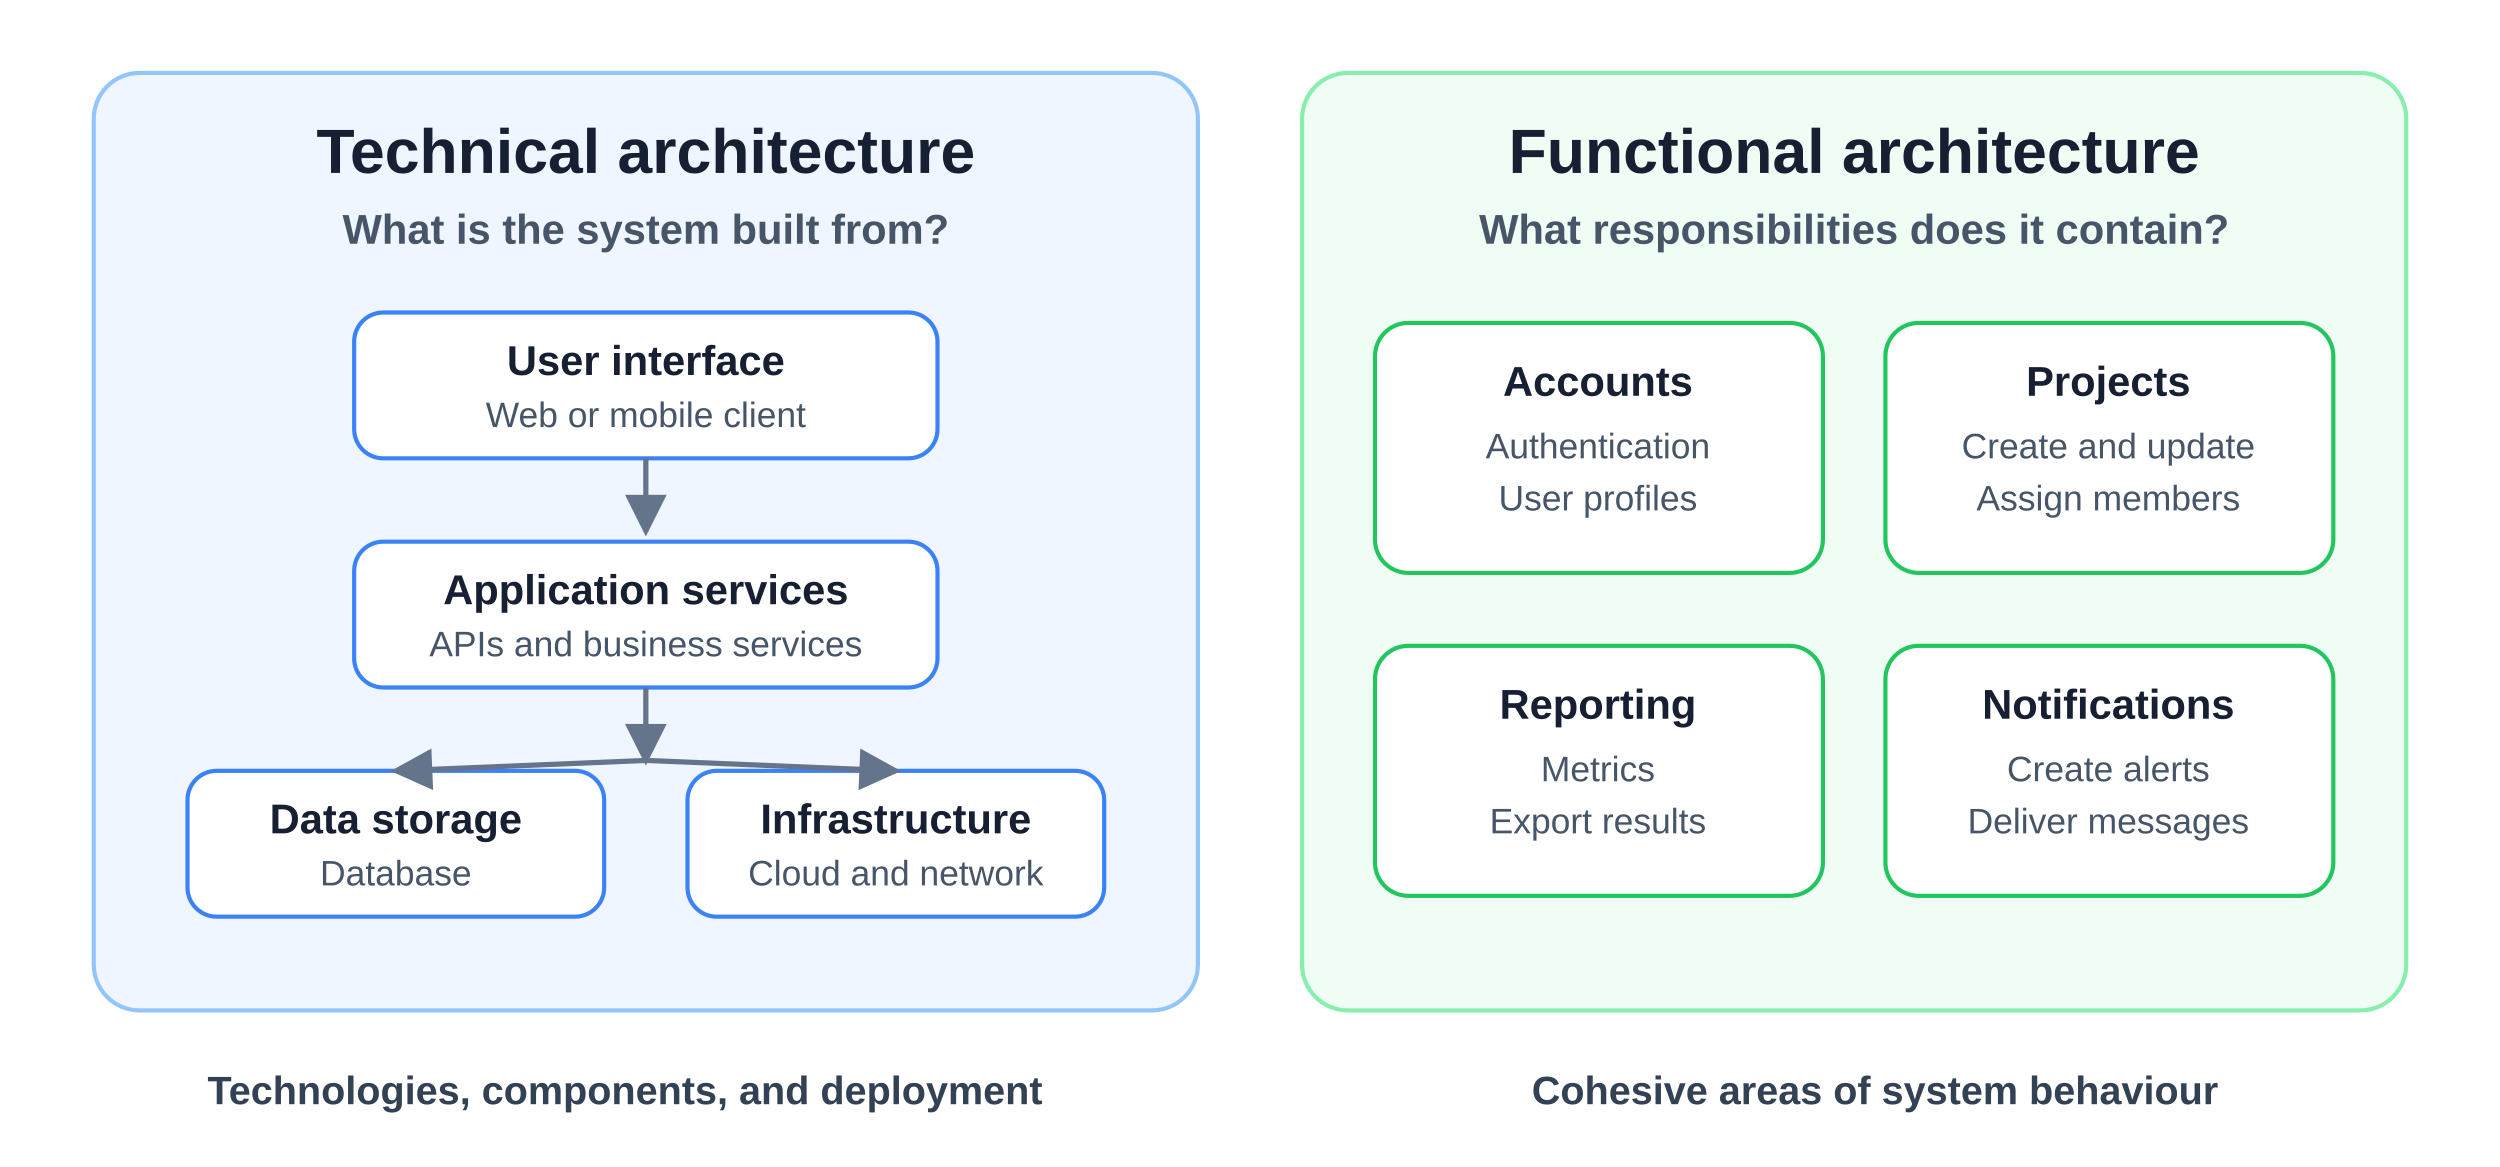
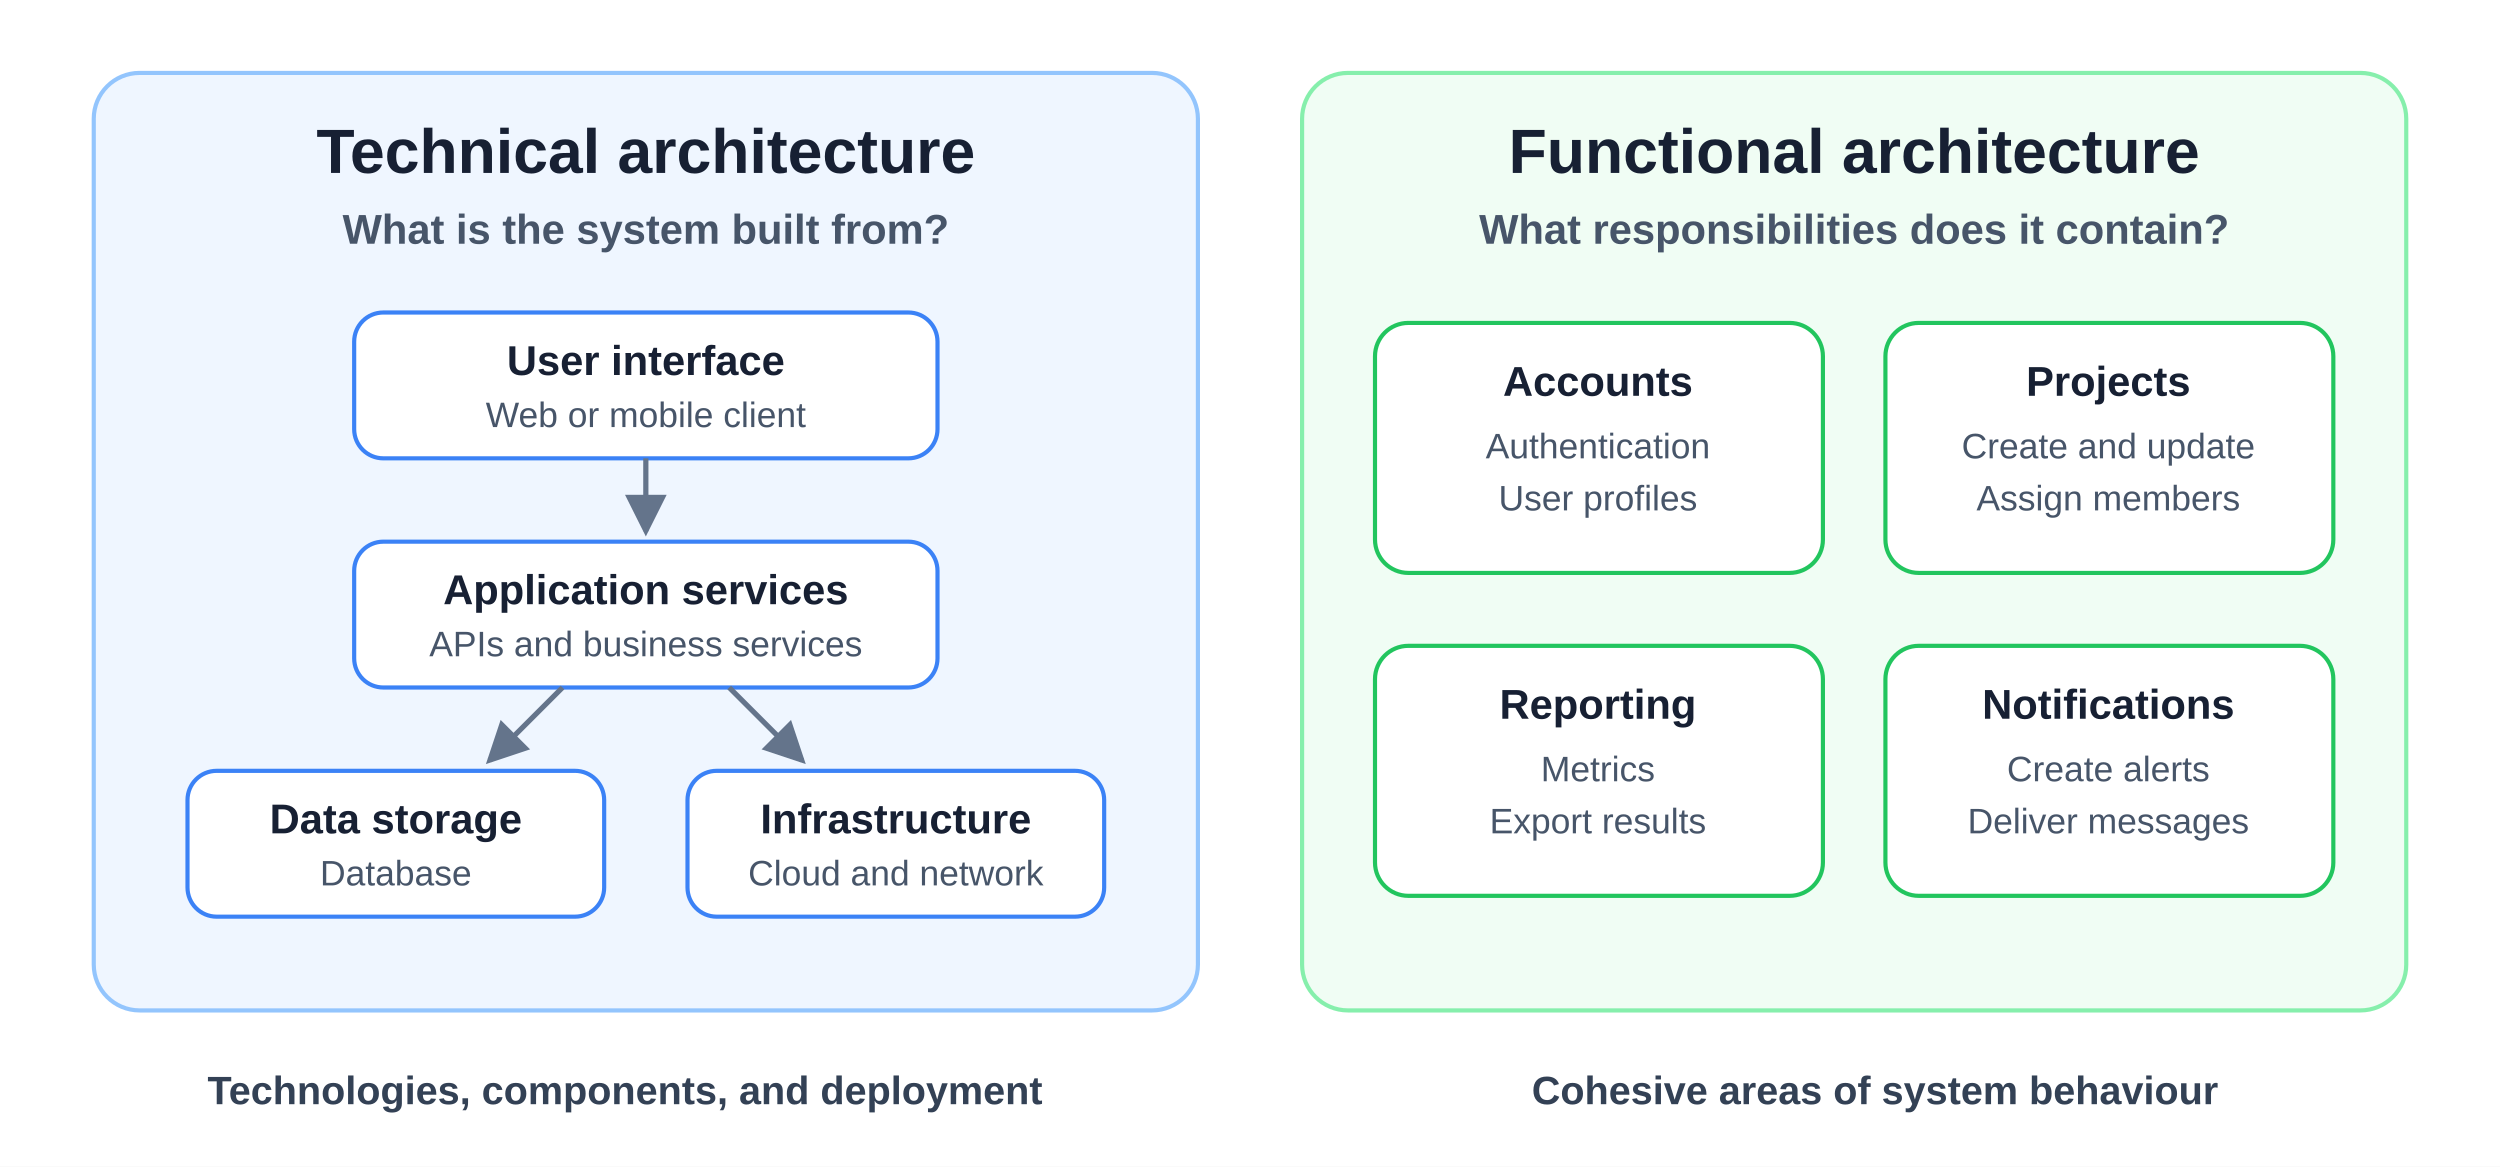
<svg xmlns="http://www.w3.org/2000/svg" width="1200" height="560" viewBox="0 0 1200 560" role="img" aria-labelledby="title desc">
  <defs>
    <marker id="arrow" markerWidth="8" markerHeight="8" refX="7" refY="4" orient="auto">
      <path d="M 0 0 L 8 4 L 0 8 z" fill="#64748b" />
    </marker>
    <style>
      .title { font: 700 30px Arial, sans-serif; fill: #172033; }
      .question { font: 600 20px Arial, sans-serif; fill: #475569; }
      .box-title { font: 700 20px Arial, sans-serif; fill: #172033; }
      .body { font: 17px Arial, sans-serif; fill: #475569; }
      .footer { font: 600 19px Arial, sans-serif; fill: #334155; }
    </style>
  </defs>
  <rect width="1200" height="560" fill="#ffffff" />
  <g transform="translate(45 35)">
    <rect width="530" height="450" rx="22" fill="#eff6ff" stroke="#93c5fd" stroke-width="2" />
    <text x="265" y="48" text-anchor="middle" class="title">Technical architecture</text>
    <text x="265" y="82" text-anchor="middle" class="question">What is the system built from?</text>
    <rect x="125" y="115" width="280" height="70" rx="14" fill="#ffffff" stroke="#3b82f6" stroke-width="2" />
    <text x="265" y="145" text-anchor="middle" class="box-title">User interface</text>
    <text x="265" y="170" text-anchor="middle" class="body">Web or mobile client</text>
    <line x1="265" y1="185" x2="265" y2="220" stroke="#64748b" stroke-width="2.5" marker-end="url(#arrow)" />
    <rect x="125" y="225" width="280" height="70" rx="14" fill="#ffffff" stroke="#3b82f6" stroke-width="2" />
    <text x="265" y="255" text-anchor="middle" class="box-title">Application services</text>
    <text x="265" y="280" text-anchor="middle" class="body">APIs and business services</text>
-     <line x1="265" y1="295" x2="265" y2="330" stroke="#64748b" stroke-width="2.5" marker-end="url(#arrow)" />
    <rect x="45" y="335" width="200" height="70" rx="14" fill="#ffffff" stroke="#3b82f6" stroke-width="2" />
    <text x="145" y="365" text-anchor="middle" class="box-title">Data storage</text>
    <text x="145" y="390" text-anchor="middle" class="body">Database</text>
    <rect x="285" y="335" width="200" height="70" rx="14" fill="#ffffff" stroke="#3b82f6" stroke-width="2" />
    <text x="385" y="365" text-anchor="middle" class="box-title">Infrastructure</text>
    <text x="385" y="390" text-anchor="middle" class="body">Cloud and network</text>
-     <line x1="265" y1="330" x2="145" y2="335" stroke="#64748b" stroke-width="2.5" marker-end="url(#arrow)" />
-     <line x1="265" y1="330" x2="385" y2="335" stroke="#64748b" stroke-width="2.5" marker-end="url(#arrow)" />
+     <line x1="225" y1="295" x2="190" y2="330" stroke="#64748b" stroke-width="2.5" marker-end="url(#arrow)" />
+     <line x1="305" y1="295" x2="340" y2="330" stroke="#64748b" stroke-width="2.5" marker-end="url(#arrow)" />
  </g>
  <g transform="translate(625 35)">
    <rect width="530" height="450" rx="22" fill="#f0fdf4" stroke="#86efac" stroke-width="2" />
    <text x="265" y="48" text-anchor="middle" class="title">Functional architecture</text>
    <text x="265" y="82" text-anchor="middle" class="question">What responsibilities does it contain?</text>
    <rect x="35" y="120" width="215" height="120" rx="16" fill="#ffffff" stroke="#22c55e" stroke-width="2" />
    <text x="142" y="155" text-anchor="middle" class="box-title">Accounts</text>
    <text x="142" y="185" text-anchor="middle" class="body">Authentication</text>
    <text x="142" y="210" text-anchor="middle" class="body">User profiles</text>
    <rect x="280" y="120" width="215" height="120" rx="16" fill="#ffffff" stroke="#22c55e" stroke-width="2" />
    <text x="387" y="155" text-anchor="middle" class="box-title">Projects</text>
    <text x="387" y="185" text-anchor="middle" class="body">Create and update</text>
    <text x="387" y="210" text-anchor="middle" class="body">Assign members</text>
    <rect x="35" y="275" width="215" height="120" rx="16" fill="#ffffff" stroke="#22c55e" stroke-width="2" />
    <text x="142" y="310" text-anchor="middle" class="box-title">Reporting</text>
    <text x="142" y="340" text-anchor="middle" class="body">Metrics</text>
    <text x="142" y="365" text-anchor="middle" class="body">Export results</text>
    <rect x="280" y="275" width="215" height="120" rx="16" fill="#ffffff" stroke="#22c55e" stroke-width="2" />
    <text x="387" y="310" text-anchor="middle" class="box-title">Notifications</text>
    <text x="387" y="340" text-anchor="middle" class="body">Create alerts</text>
    <text x="387" y="365" text-anchor="middle" class="body">Deliver messages</text>
  </g>
  <text x="300" y="530" text-anchor="middle" class="footer">Technologies, components, and deployment</text>
  <text x="900" y="530" text-anchor="middle" class="footer">Cohesive areas of system behaviour</text>
</svg>
